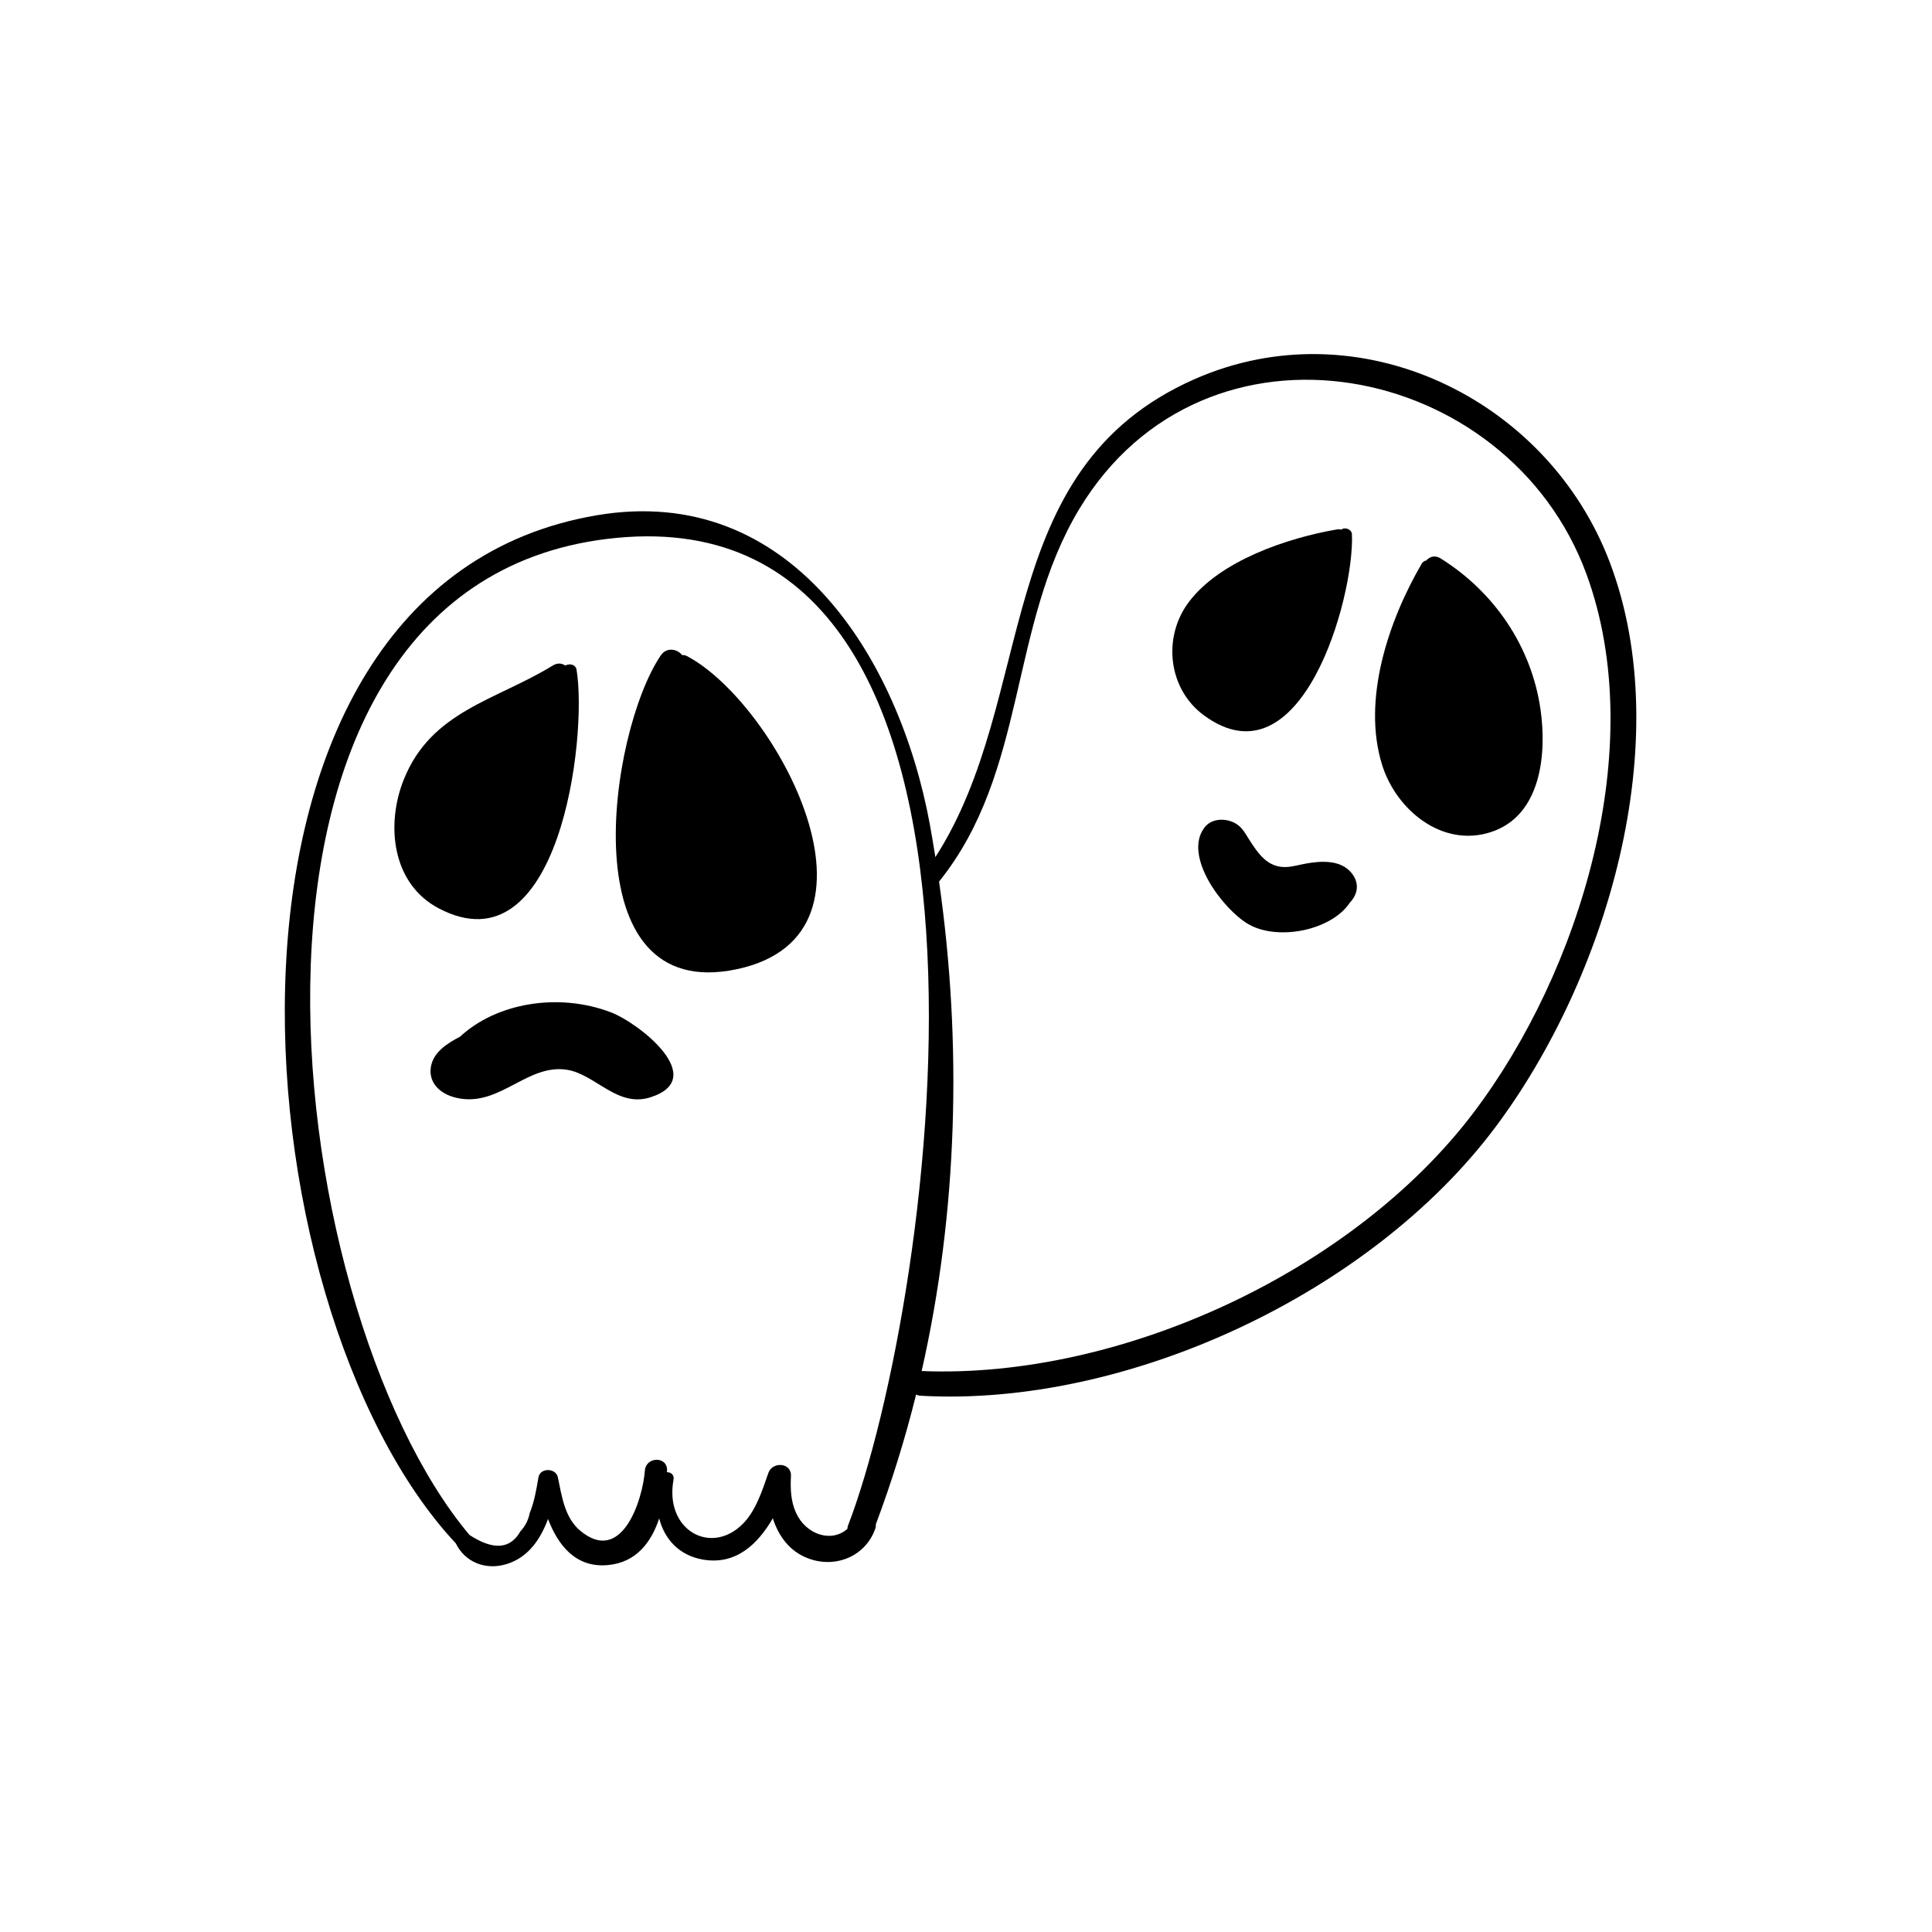
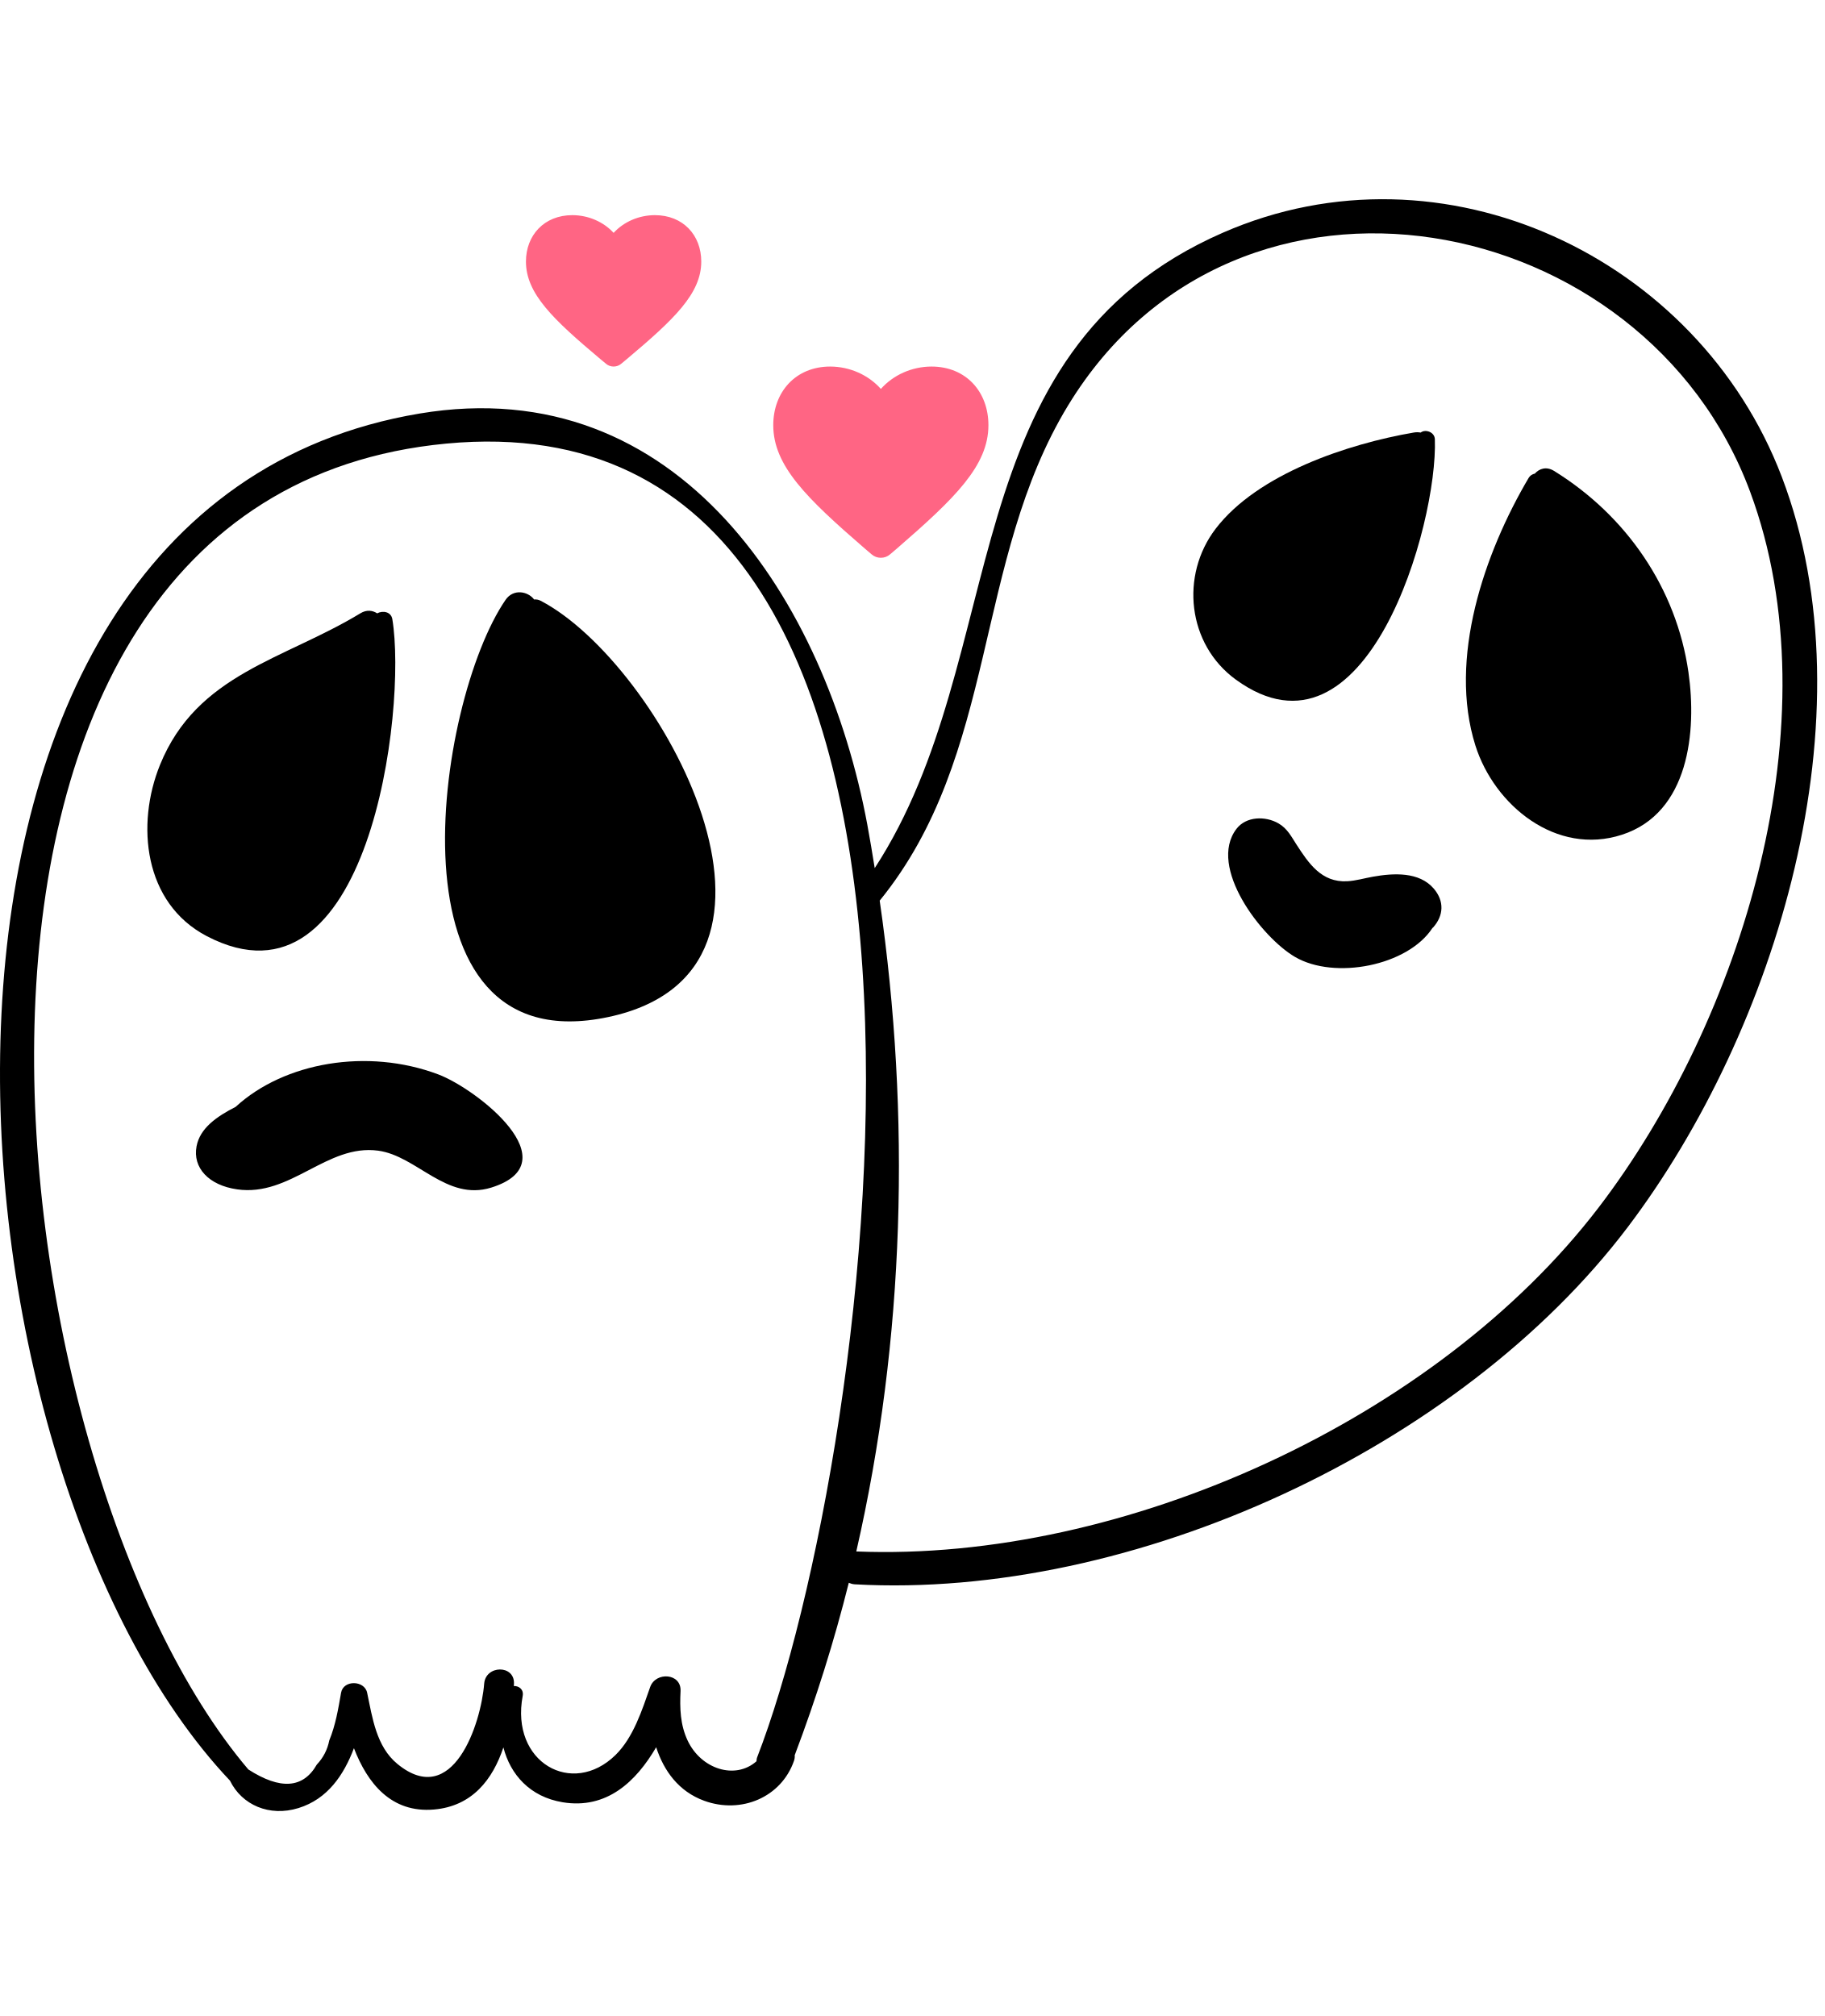
- <svg xmlns="http://www.w3.org/2000/svg" width="251" height="251" viewBox="0 0 251 251" fill="none">
-   <path d="M209.151 73.085C201.064 51.691 176.477 39.856 155.173 49.267C128.546 61.03 134.933 90.527 121.52 111.355C121.291 109.929 121.062 108.503 120.8 107.085C116.804 85.442 102.696 62.681 77.541 66.941C23.162 76.151 30.298 169.605 59.217 200.508C60.379 202.907 63.042 204.068 65.84 203.193C68.657 202.313 70.219 199.963 71.199 197.342C72.494 200.745 74.785 203.691 78.92 203.336C82.637 203.016 84.611 200.39 85.641 197.265C86.31 199.914 88.206 202.099 91.369 202.625C95.635 203.335 98.46 200.601 100.403 197.249C101.146 199.56 102.571 201.565 105.038 202.477C108.622 203.803 112.495 202.138 113.719 198.58C113.785 198.387 113.805 198.202 113.789 198.028C115.851 192.521 117.6 186.899 119.015 181.182C119.186 181.255 119.369 181.318 119.587 181.331C146.433 182.846 178.129 168.016 194.28 146.436C208.652 127.232 217.972 96.424 209.151 73.085ZM110.157 198.243C110.104 198.378 110.112 198.494 110.095 198.619C108.044 200.457 104.743 199.394 103.44 196.59C102.727 195.055 102.676 193.432 102.758 191.764C102.847 190.001 100.353 189.846 99.823 191.366C99.042 193.611 98.201 196.299 96.468 198.014C92.298 202.139 86.298 198.74 87.504 192.236C87.624 191.594 87.129 191.246 86.648 191.268C86.651 191.193 86.661 191.112 86.663 191.038C86.73 189.169 83.926 189.21 83.783 191.038C83.477 194.963 80.765 203.339 75.397 198.879C73.355 197.182 72.987 194.377 72.475 191.922C72.22 190.7 70.178 190.652 69.957 191.922C69.682 193.516 69.427 195.076 68.815 196.587C68.638 197.491 68.237 198.274 67.613 198.941C66.294 201.283 64.082 201.428 60.996 199.42C35.781 169.423 24.842 75.172 80.116 69.878C135.949 64.529 121.487 168.751 110.157 198.243ZM191.459 144.525C175.834 165.185 145.593 179.177 119.739 178.121C124.44 157.366 125.01 135.584 122 114.533C133.483 100.27 131.043 81.36 140.213 66.136C156.544 39.023 195.924 46.819 206.108 74.585C214.316 96.967 205.291 126.237 191.459 144.525Z" fill="black" />
-   <path d="M175.643 69.445C175.618 68.746 174.728 68.438 174.273 68.8C174.074 68.762 173.857 68.754 173.622 68.794C167.279 69.894 158.526 72.817 154.458 78.201C151.025 82.746 151.719 89.488 156.413 92.937C169.045 102.219 175.947 77.743 175.643 69.445Z" fill="black" />
-   <path d="M200.146 92.215C198.981 84.007 194.144 76.912 187.16 72.547C186.419 72.084 185.734 72.319 185.3 72.812C185.062 72.862 184.843 72.995 184.701 73.238C180.424 80.569 176.908 90.888 179.563 99.382C181.386 105.214 187.364 110.185 193.728 108.092C200.211 105.96 200.965 97.98 200.146 92.215Z" fill="black" />
-   <path d="M89.245 85.236C89.018 85.117 88.808 85.093 88.609 85.106C88.001 84.301 86.603 84.037 85.851 85.143C79.091 95.087 73.904 130.607 95.777 125.905C117.017 121.341 100.821 91.337 89.245 85.236Z" fill="black" />
-   <path d="M74.91 87.034C74.79 86.299 73.991 86.166 73.444 86.462C72.999 86.172 72.431 86.085 71.832 86.454C64.426 91.006 56.044 92.348 52.462 101.265C50.122 107.091 50.885 114.773 56.968 117.993C72.648 126.294 76.347 95.842 74.91 87.034Z" fill="black" />
-   <path d="M79.343 131.509C72.497 128.906 64.461 130.321 59.772 134.679C57.938 135.629 56.325 136.755 55.992 138.535C55.6 140.621 57.152 142.34 59.907 142.741C65.087 143.495 68.575 138.287 73.537 138.962C77.283 139.47 80.135 143.928 84.464 142.57C92.205 140.139 83.059 132.921 79.343 131.509Z" fill="black" />
-   <path d="M162.131 120.033C165.963 122.296 173.036 120.898 175.411 117.204C175.43 117.186 175.453 117.179 175.471 117.158C176.504 115.991 176.57 114.581 175.541 113.362C174.137 111.699 171.676 111.83 169.651 112.195C168.825 112.343 168.03 112.588 167.184 112.638C164.67 112.784 163.424 110.84 162.275 109.056C161.78 108.288 161.398 107.493 160.544 106.991C159.263 106.24 157.399 106.288 156.468 107.527C153.669 111.252 158.889 118.119 162.131 120.033Z" fill="black" />
+ <svg xmlns="http://www.w3.org/2000/svg" width="229" height="253" viewBox="0 0 229 203" fill="none">
+   <g id="ghosts">
+     <g id="body">
+       <path id="body_2" d="M223.574 34.789C213.072 7.309 181.14 -7.892 153.472 4.196C118.891 19.305 127.187 57.192 109.767 83.945C109.469 82.113 109.172 80.282 108.832 78.46C103.643 50.661 85.32 21.426 52.651 26.898C-17.971 38.728 -8.704 158.765 28.853 198.457C30.363 201.539 33.821 203.029 37.454 201.906C41.113 200.775 43.142 197.757 44.415 194.391C46.097 198.761 49.072 202.546 54.442 202.089C59.269 201.678 61.832 198.306 63.171 194.291C64.04 197.694 66.501 200.5 70.61 201.177C76.15 202.088 79.819 198.577 82.341 194.272C83.308 197.239 85.158 199.815 88.362 200.987C93.017 202.689 98.046 200.551 99.635 195.981C99.722 195.732 99.747 195.495 99.727 195.272C102.404 188.199 104.675 180.977 106.513 173.634C106.736 173.728 106.974 173.809 107.257 173.825C142.121 175.772 183.285 156.723 204.26 129.005C222.926 104.338 235.03 64.766 223.574 34.789ZM95.009 195.548C94.941 195.722 94.952 195.87 94.929 196.031C92.266 198.391 87.978 197.026 86.286 193.425C85.36 191.453 85.294 189.369 85.401 187.226C85.516 184.962 82.278 184.762 81.589 186.715C80.574 189.598 79.483 193.051 77.232 195.254C71.816 200.552 64.023 196.186 65.591 187.832C65.745 187.008 65.103 186.561 64.478 186.589C64.482 186.493 64.495 186.388 64.498 186.293C64.585 183.893 60.944 183.946 60.758 186.293C60.36 191.335 56.838 202.094 49.867 196.365C47.215 194.185 46.737 190.583 46.071 187.429C45.741 185.86 43.088 185.798 42.802 187.429C42.444 189.476 42.114 191.481 41.319 193.421C41.088 194.581 40.568 195.588 39.758 196.444C38.045 199.453 35.172 199.639 31.163 197.06C-1.583 158.53 -15.789 37.47 55.995 30.67C128.506 23.8 109.724 157.668 95.009 195.548ZM200.598 126.55C180.305 153.087 141.031 171.059 107.454 169.702C113.56 143.043 114.3 115.066 110.391 88.027C125.304 69.706 122.134 45.418 134.043 25.863C155.252 -8.962 206.396 1.052 219.622 36.717C230.282 65.465 218.562 103.06 200.598 126.55Z" fill="black" />
+     </g>
+     <path id="eye-left2" d="M180.057 30.114C180.024 29.216 178.869 28.82 178.278 29.286C178.02 29.236 177.738 29.226 177.433 29.278C169.195 30.691 157.827 34.444 152.544 41.361C148.086 47.199 148.986 55.858 155.083 60.289C171.488 72.21 180.451 40.772 180.057 30.114Z" fill="black" />
+     <path id="eye-right2" d="M211.88 59.36C210.366 48.817 204.085 39.705 195.015 34.099C194.052 33.504 193.163 33.806 192.598 34.438C192.289 34.503 192.005 34.674 191.821 34.986C186.266 44.403 181.7 57.656 185.147 68.566C187.515 76.058 195.279 82.442 203.544 79.754C211.964 77.016 212.943 66.766 211.88 59.36Z" fill="black" />
+     <path id="eye-right1" d="M67.851 50.396C67.557 50.243 67.283 50.213 67.025 50.23C66.235 49.196 64.419 48.857 63.443 50.277C54.664 63.049 47.928 108.673 76.334 102.634C103.919 96.771 82.885 58.233 67.851 50.396Z" fill="black" />
+     <path id="eye-left1" d="M49.234 52.706C49.078 51.762 48.041 51.591 47.331 51.971C46.752 51.599 46.015 51.488 45.236 51.961C35.618 57.808 24.733 59.531 20.08 70.985C17.042 78.468 18.032 88.335 25.932 92.472C46.296 103.133 51.101 64.019 49.234 52.706Z" fill="black" />
+     <path id="mouth-left" d="M54.992 109.831C46.101 106.488 35.664 108.306 29.574 113.903C27.192 115.123 25.098 116.57 24.665 118.856C24.157 121.536 26.172 123.744 29.75 124.259C36.477 125.227 41.007 118.537 47.45 119.404C52.315 120.058 56.02 125.784 61.642 124.039C71.696 120.917 59.817 111.646 54.992 109.831Z" fill="black" />
+     <path id="mouth-right" d="M162.509 95.092C167.485 97.999 176.671 96.203 179.756 91.457C179.781 91.434 179.81 91.425 179.834 91.399C181.175 89.9 181.26 88.088 179.924 86.522C178.101 84.387 174.905 84.555 172.275 85.024C171.202 85.214 170.17 85.529 169.072 85.593C165.806 85.781 164.188 83.283 162.696 80.992C162.054 80.005 161.557 78.984 160.448 78.34C158.784 77.374 156.364 77.437 155.154 79.029C151.519 83.812 158.299 92.633 162.509 95.092Z" fill="black" />
+     <path id="heart" d="M111.691 44.571C111.377 44.847 110.964 45 110.536 45C110.107 45 109.693 44.847 109.38 44.571L108.492 43.814C101.229 37.531 97.035 33.449 97.035 28.36C97.035 24.208 99.822 21 104.191 21C105.402 21.006 106.596 21.261 107.692 21.746C108.788 22.231 109.759 22.935 110.538 23.808C111.316 22.935 112.286 22.231 113.381 21.746C114.476 21.261 115.67 21.007 116.88 21C121.255 21 124.035 24.198 124.035 28.36C124.035 33.438 119.842 37.52 112.579 43.814L111.691 44.571Z" fill="#FF6584" />
+     <path id="heart_2" d="M77.942 20.66C77.686 20.879 77.35 21 77 21C76.65 21 76.314 20.879 76.058 20.66L75.335 20.061C69.417 15.087 66 11.855 66 7.826C66 4.54 68.27 2 71.831 2C72.817 2.005 73.79 2.207 74.683 2.591C75.576 2.974 76.368 3.532 77.002 4.223C77.636 3.532 78.427 2.975 79.319 2.591C80.211 2.207 81.184 2.005 82.17 2C85.734 2 88 4.531 88 7.826C88 11.847 84.583 15.079 78.665 20.061L77.942 20.66Z" fill="#FF6584" />
+   </g>
</svg>
